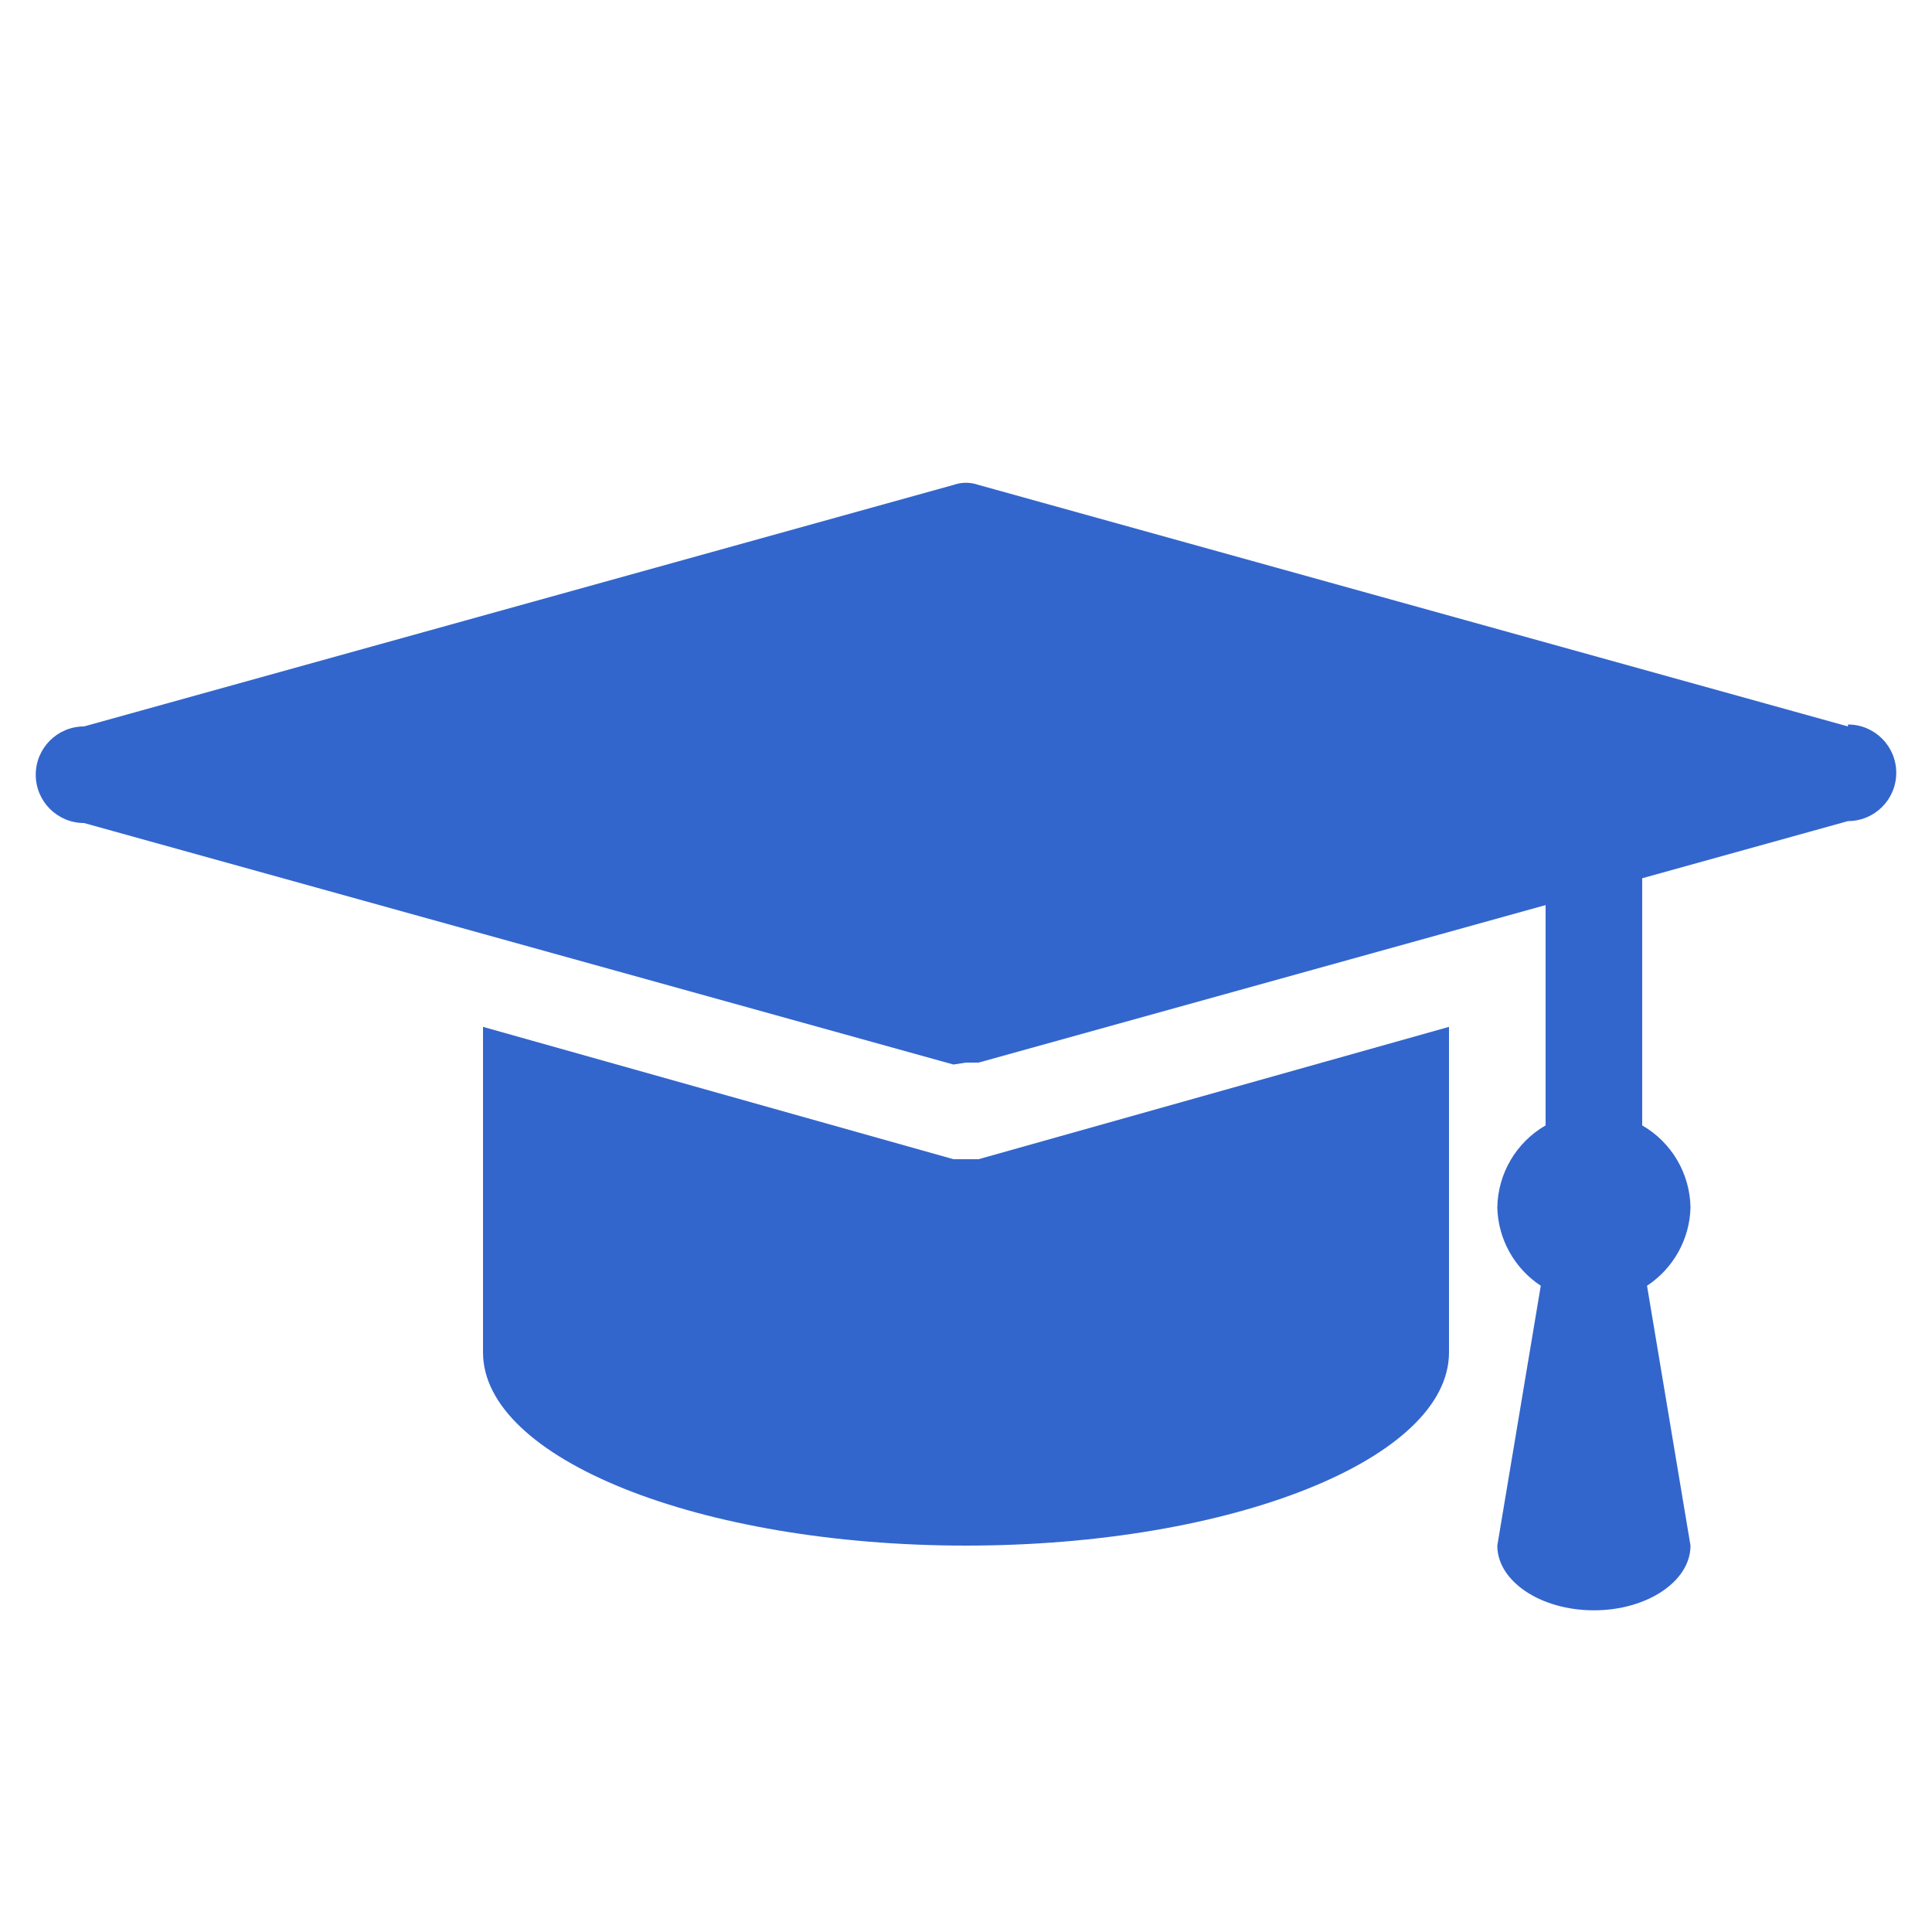
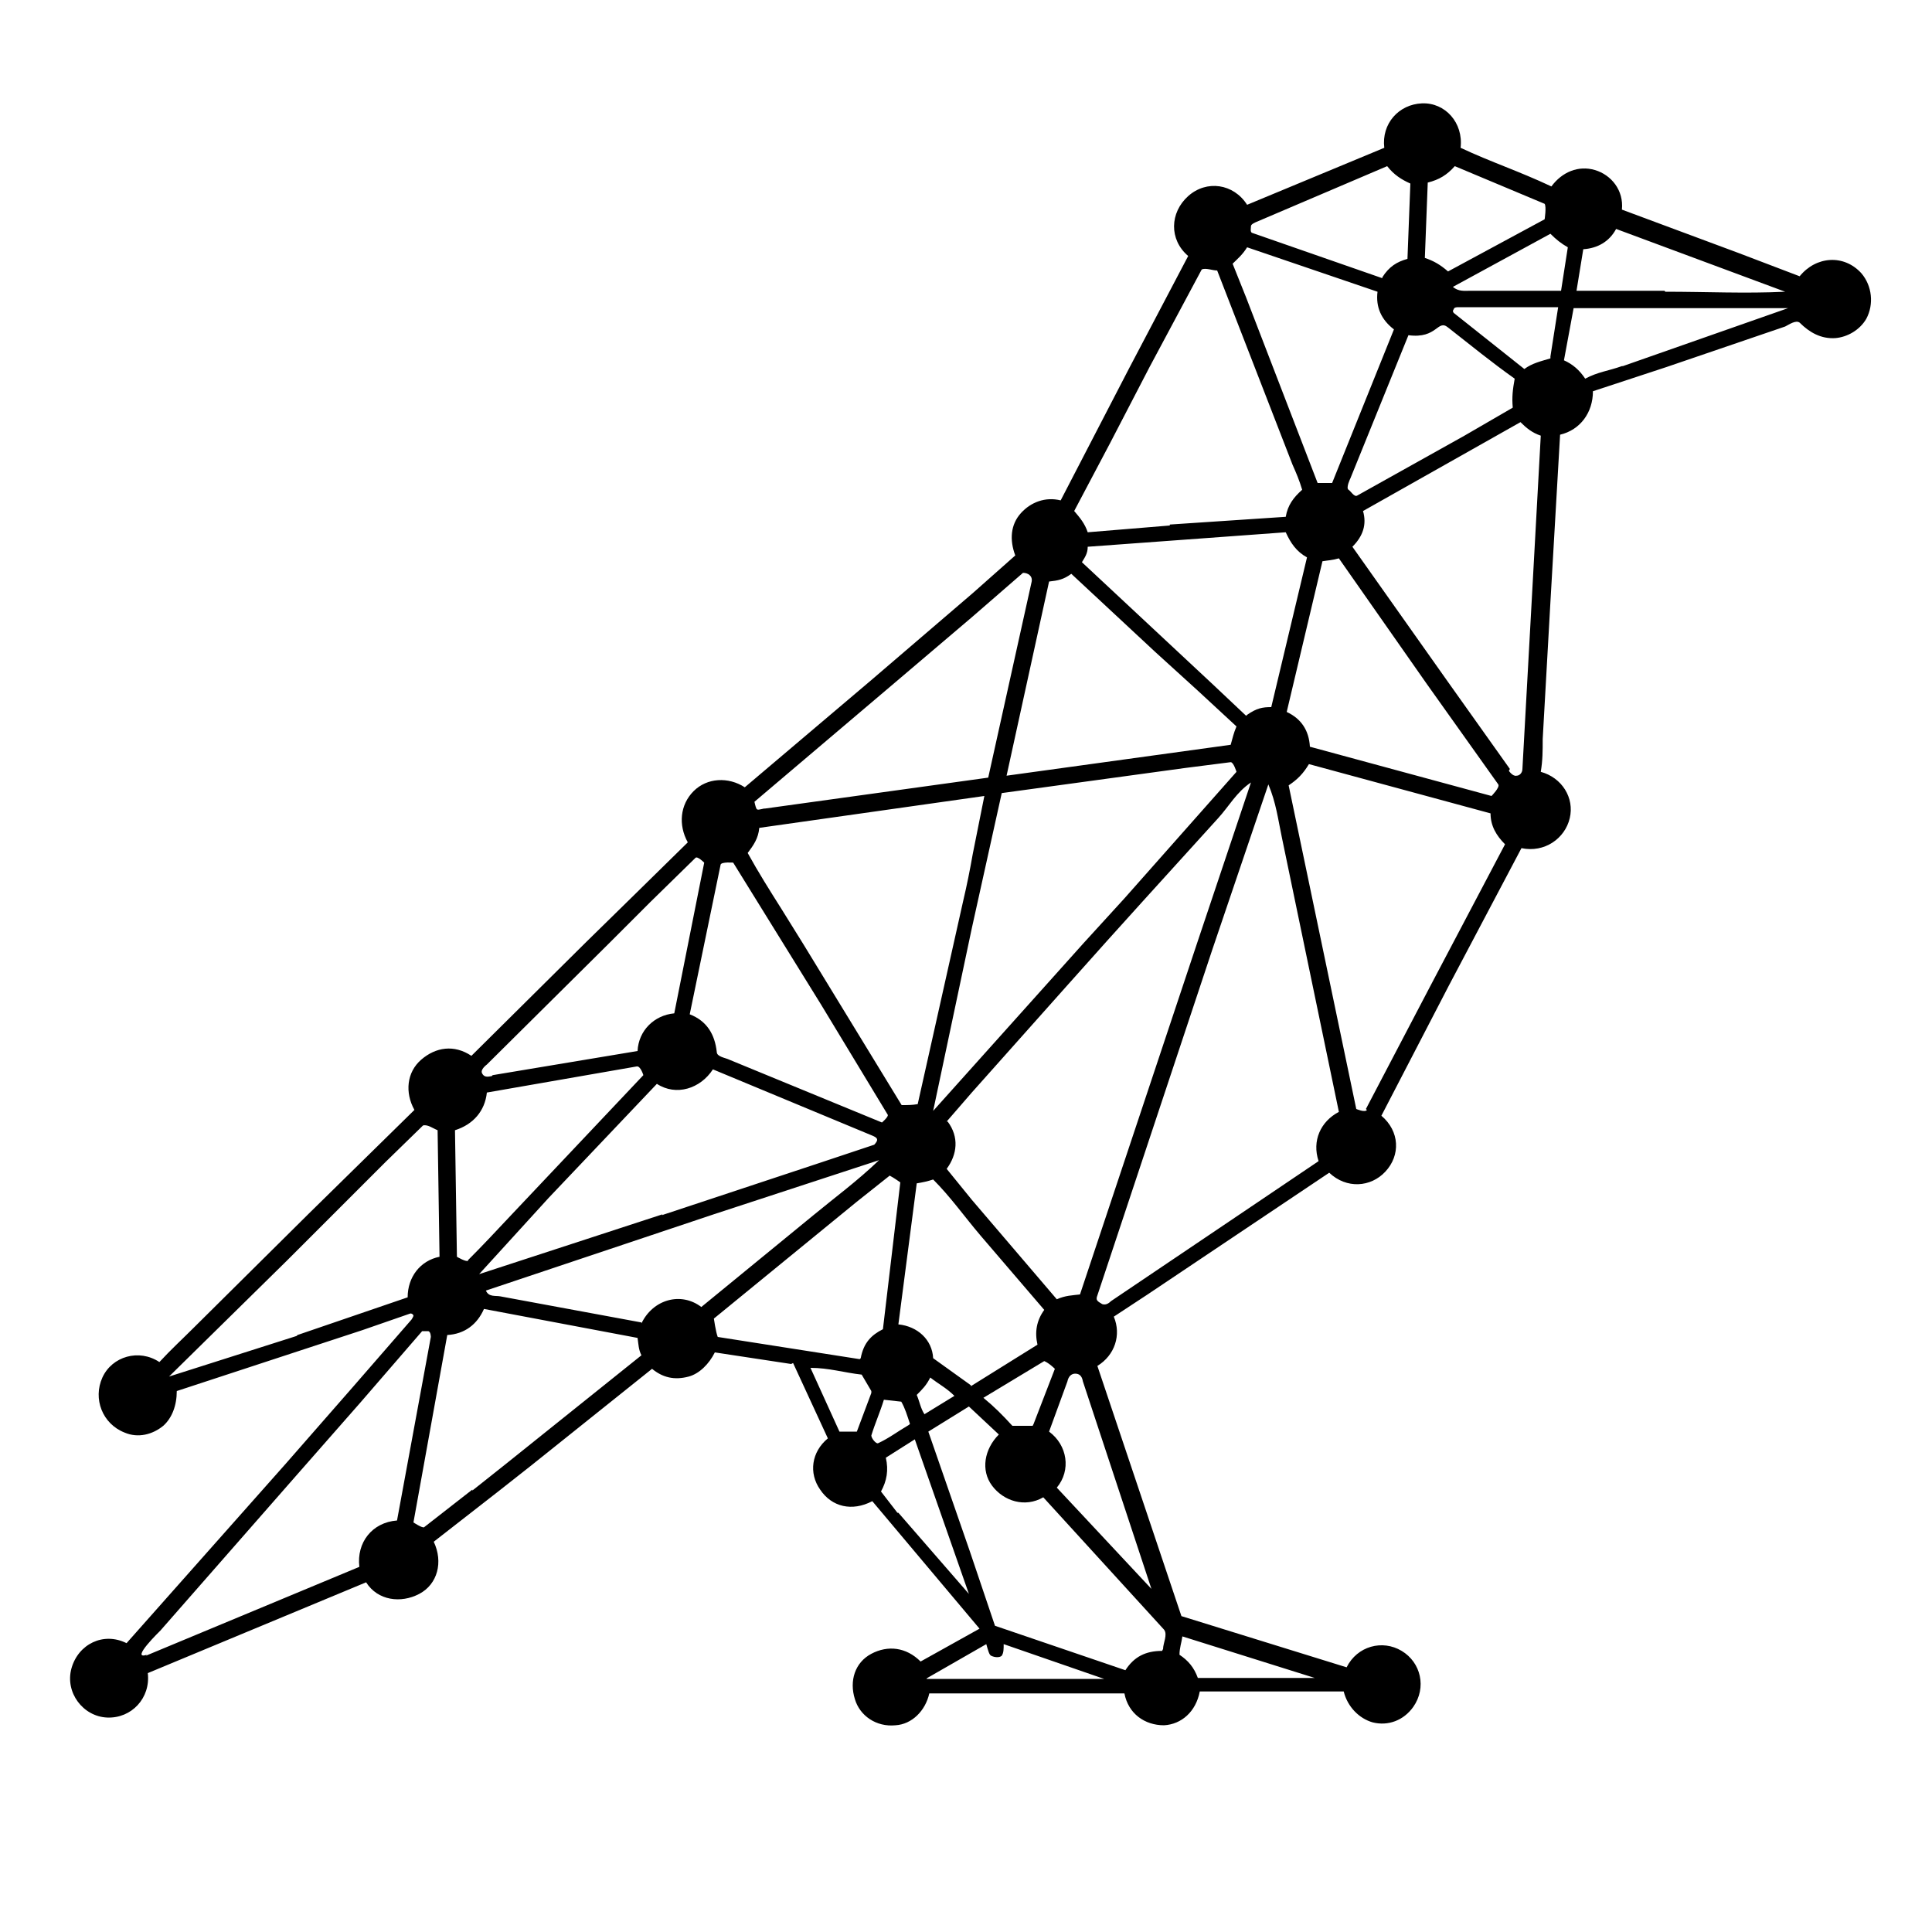
- <svg xmlns="http://www.w3.org/2000/svg" viewBox="2 2 20 20">
-   <path d="M12.13,14,12,14l-.13,0L7,12.63V16c0,1.1,2.24,2,5,2s5-.9,5-2V12.63Z" fill="#36c" />
-   <path d="M21.13,9.52l-9-2.5a.39.39,0,0,0-.26,0l-9,2.5a.5.5,0,0,0,0,1l9,2.5L12,13l.13,0,9-2.5a.5.5,0,0,0,0-1Z" fill="#36c" />
-   <path d="M19.5,14.5a1,1,0,0,0-.5-.85V10H18v3.65a1,1,0,0,0-.5.85,1,1,0,0,0,.45.81L17.5,18c0,.37.45.67,1,.67s1-.3,1-.67l-.45-2.69A1,1,0,0,0,19.5,14.5Z" fill="#36c" />
+ <svg xmlns="http://www.w3.org/2000/svg" id="Layer_1" version="1.1" viewBox="0 0 20 20">
+   <path d="M8.19,14.12l-.79-.12c-.06.12-.16.22-.27.25-.15.04-.27.01-.38-.08l-1.25,1-.33.26-.68.53c.1.21.04.44-.15.54s-.43.07-.55-.12l-2.26.94c.03.26-.17.47-.42.46s-.44-.26-.37-.51.33-.38.57-.26l.47-.53,1.18-1.33.7-.8.6-.69s.02-.03.02-.04c0-.01-.02-.03-.04-.02l-.49.17-1.92.63c0,.15-.05.28-.14.36-.11.09-.26.13-.4.07-.23-.09-.33-.35-.23-.57s.38-.3.59-.16c.12-.13.24-.24.36-.36l1.19-1.18,1.09-1.07c-.1-.18-.08-.39.07-.52s.34-.16.52-.04l1.19-1.18.5-.49.55-.54c-.1-.18-.08-.39.06-.53s.36-.15.53-.04l1.31-1.11,1.05-.9.44-.39c-.06-.16-.05-.32.06-.44.1-.11.25-.17.41-.13l.71-1.37.61-1.16c-.2-.17-.19-.45,0-.62s.47-.13.61.09l1.42-.59c-.03-.25.15-.45.39-.46s.43.2.4.46c.32.15.6.24.94.4.11-.15.28-.22.45-.17s.3.21.28.41l1.21.45.63.24c.17-.21.46-.23.64-.03.11.13.13.32.05.47-.07.12-.2.19-.32.2-.15.01-.27-.06-.37-.16-.04-.03-.11.02-.15.04l-1.23.42-.76.25c0,.22-.13.4-.34.45l-.1,1.73-.08,1.42c0,.12,0,.22-.02.34.22.06.35.27.3.48s-.26.36-.5.31l-.75,1.42-.7,1.35c.19.16.2.41.04.58-.15.16-.4.18-.58.01l-1.88,1.26-.35.23c.08.19.01.4-.17.51l.87,2.59,1.71.53c.11-.22.37-.29.57-.17s.26.38.12.58c-.1.14-.26.2-.42.16-.14-.04-.26-.16-.3-.32h-1.49c-.04.21-.19.34-.37.35-.2,0-.37-.12-.41-.33h-2.02c-.04.18-.18.32-.35.33-.2.02-.37-.1-.42-.27-.06-.19,0-.38.17-.47s.36-.07.51.08l.61-.34-1.11-1.32c-.21.11-.42.06-.54-.12-.12-.17-.09-.39.08-.53l-.36-.78ZM14.31,2.87c.07-.11.15-.16.26-.19l.03-.78c-.09-.04-.17-.09-.24-.18l-1.36.58s-.05.02-.05.04-.01.06.01.07l1.35.47ZM14.99,2.81l1-.54s.02-.13,0-.16l-.93-.39c-.08.09-.16.14-.28.17l-.03.78c.09.03.16.07.24.14ZM17.24,3.02c.42,0,.83.02,1.24,0l-1.75-.65c-.07.13-.19.2-.34.21l-.07.43h.91ZM16.16,3.01l.07-.45c-.07-.04-.12-.08-.18-.14l-1.01.55c.06.05.12.04.18.04h.94ZM13.79,5l.64-1.59c-.13-.1-.19-.23-.17-.39l-1.35-.46c-.05.08-.1.12-.15.17l.14.35.74,1.92h.15ZM12.11,5.43l1.2-.08c.02-.12.08-.2.17-.28-.03-.1-.06-.17-.1-.26l-.78-2.01c-.05,0-.12-.03-.16-.01l-.54,1.01-.41.79-.37.7c.06.07.11.13.14.22l.85-.07ZM16.05,3.69l.08-.51h-1.04s-.04,0-.04.02c0,0-.02.02,0,.04l.73.58c.08-.06.17-.08.27-.11ZM16.8,3.79l1.71-.6h-2.22s-.1.54-.1.54c.09.04.16.1.22.19.13-.07.24-.08.38-.13ZM15.16,4.51l.5-.29c-.01-.11,0-.19.02-.3-.24-.17-.46-.35-.69-.53-.11-.09-.11.12-.41.08l-.6,1.48s-.05.1-.02.12c.02.01.06.08.09.06l1.11-.62ZM15.62,7.98s.04.06.08.05c.03,0,.06-.03.06-.07l.1-1.81.09-1.64c-.09-.03-.15-.08-.21-.14l-1.63.92c.04.14,0,.26-.11.37l.99,1.4.64.9ZM12.91,7.4c.1-.07.16-.08.25-.08l.37-1.55c-.11-.06-.17-.15-.22-.26l-1.23.09-.82.06c0,.07-.03.11-.06.16l1.35,1.26.35.33ZM15.44,8.24s.09-.09.07-.12l-.74-1.04-.91-1.3c-.07.02-.11.02-.17.03l-.37,1.56c.15.07.23.19.24.36l1.88.51ZM7.92,8.37l2.31-.32.45-2.03c.01-.06-.04-.09-.09-.09l-.53.46-.8.68-1.45,1.23s.01.05.02.07c.01.02.03.01.08,0ZM12.8,7.52l-.4-.37-.44-.4-.87-.81c-.08.06-.14.07-.23.08l-.44,2.01,2.32-.32c.02-.07.03-.12.06-.19ZM9.66,11.5l1.56-1.74.42-.46,1.16-1.31s-.03-.1-.06-.1c-.16.02-.31.04-.47.06l-1.9.26-.31,1.4-.4,1.89ZM14.14,11.48l.66-1.26.78-1.48c-.09-.09-.15-.19-.15-.32l-1.88-.51c-.06.1-.12.16-.21.22l.7,3.35s.09.04.11.01ZM9.81,11.61c.12.16.1.34-.01.49l.26.32.88,1.03c.09-.04.16-.04.24-.05l1.21-3.63.56-1.67c-.15.1-.23.25-.34.37l-.78.86-.37.41-.42.47-.98,1.1-.26.3ZM13.65,12.02c-.07-.21.02-.41.21-.51l-.59-2.84c-.04-.19-.06-.36-.14-.55l-.58,1.71-1.19,3.58c-.02.05,0,.06.05.09.03.01.06,0,.09-.03l1.32-.89.83-.56ZM9.33,11.44c.07,0,.11,0,.17-.01l.47-2.1c.04-.17.07-.32.1-.49l.12-.6-2.33.33c-.01.11-.06.18-.12.26.11.2.23.39.35.58l.23.37,1.02,1.67ZM5.1,11.13l1.5-.25c.01-.21.17-.37.38-.39l.31-1.56s-.07-.07-.09-.05l-.47.46-.44.44-1.25,1.24s-.07.05-.05.09.05.04.1.03ZM9.13,11.62s.07-.06.06-.08l-.69-1.14-.91-1.47s-.12-.01-.13.02l-.32,1.55c.18.07.26.21.28.39,0,.05.09.06.13.08l1.58.65ZM4.84,13.05c.16-.16.3-.31.45-.47l1.37-1.45s-.03-.1-.07-.09l-1.55.27c-.02.19-.14.33-.33.39l.02,1.31s.1.06.12.04ZM6.85,12.58l1.66-.55.54-.18s.03-.03.03-.05c0-.02-.02-.03-.04-.04l-1.66-.69c-.13.2-.38.28-.58.15l-1.12,1.18-.72.79,1.9-.62ZM3.08,13.82l1.14-.39c0-.21.13-.38.33-.42l-.02-1.31c-.05-.02-.1-.06-.15-.05l-.39.38-1.02,1.02-1.22,1.2,1.32-.42ZM6.64,13.7c.12-.25.41-.33.62-.17l1.16-.95c.23-.19.45-.35.68-.57l-1.71.56-2.36.79c.03.07.1.05.15.06l1.46.27ZM8.91,14.06c.03-.16.11-.24.23-.3l.18-1.52s-.07-.05-.11-.07l-.34.27-1.48,1.21s.02.14.04.19l1.47.23ZM10.05,14.35l.69-.43c-.03-.13-.01-.25.07-.36l-.66-.77c-.17-.2-.31-.4-.49-.58-.06.02-.11.03-.17.04l-.19,1.46c.2.02.35.16.36.35l.39.28ZM4.89,15.43l.34-.27,1.41-1.13c-.03-.06-.03-.11-.04-.18l-1.59-.3c-.07.16-.2.26-.38.27l-.35,1.94s.09.06.11.05l.5-.39ZM1.51,17.14l2.21-.92c-.03-.25.13-.46.39-.48l.35-1.9s0-.06-.03-.06c-.01,0-.05,0-.06,0l-.64.74-.65.74-1.42,1.62s-.32.31-.14.25ZM10.7,14.74l.22-.57s-.06-.06-.11-.08l-.63.38c.11.09.2.18.3.29h.21ZM9.02,14.4l-.1-.17c-.18-.02-.34-.07-.53-.07l.3.66c.06,0,.11,0,.18,0l.15-.4ZM11.93,16.48l-.72-2.18c-.01-.06-.04-.08-.08-.08s-.07.03-.08.08l-.19.52c.19.14.23.4.08.58l1,1.07ZM9.57,14.64l.31-.19c-.08-.08-.16-.12-.25-.19-.04.08-.08.12-.14.18.03.07.04.14.08.2ZM9.42,14.74c-.03-.09-.05-.16-.09-.23l-.18-.02c-.04.13-.09.24-.13.37,0,.03.05.09.07.08.11-.05.2-.12.32-.19ZM12.04,17.07c0-.06.05-.15.01-.2l-1.25-1.37c-.19.11-.41.04-.53-.12s-.08-.38.07-.53l-.31-.29-.42.26.43,1.24.26.77,1.35.46c.09-.14.21-.2.38-.2ZM9.3,15.66l.73.84-.56-1.6-.3.19c.03.13.01.24-.05.35.06.08.11.14.17.22ZM12.4,17.37h1.21s-1.37-.43-1.37-.43c-.01.07-.03.12-.03.19.09.06.15.13.19.24ZM9.59,17.38h1.84s-1.04-.36-1.04-.36c0,.05,0,.09-.02.12-.02.02-.07.02-.11,0-.02-.01-.03-.05-.05-.12l-.61.35Z" />
</svg>
